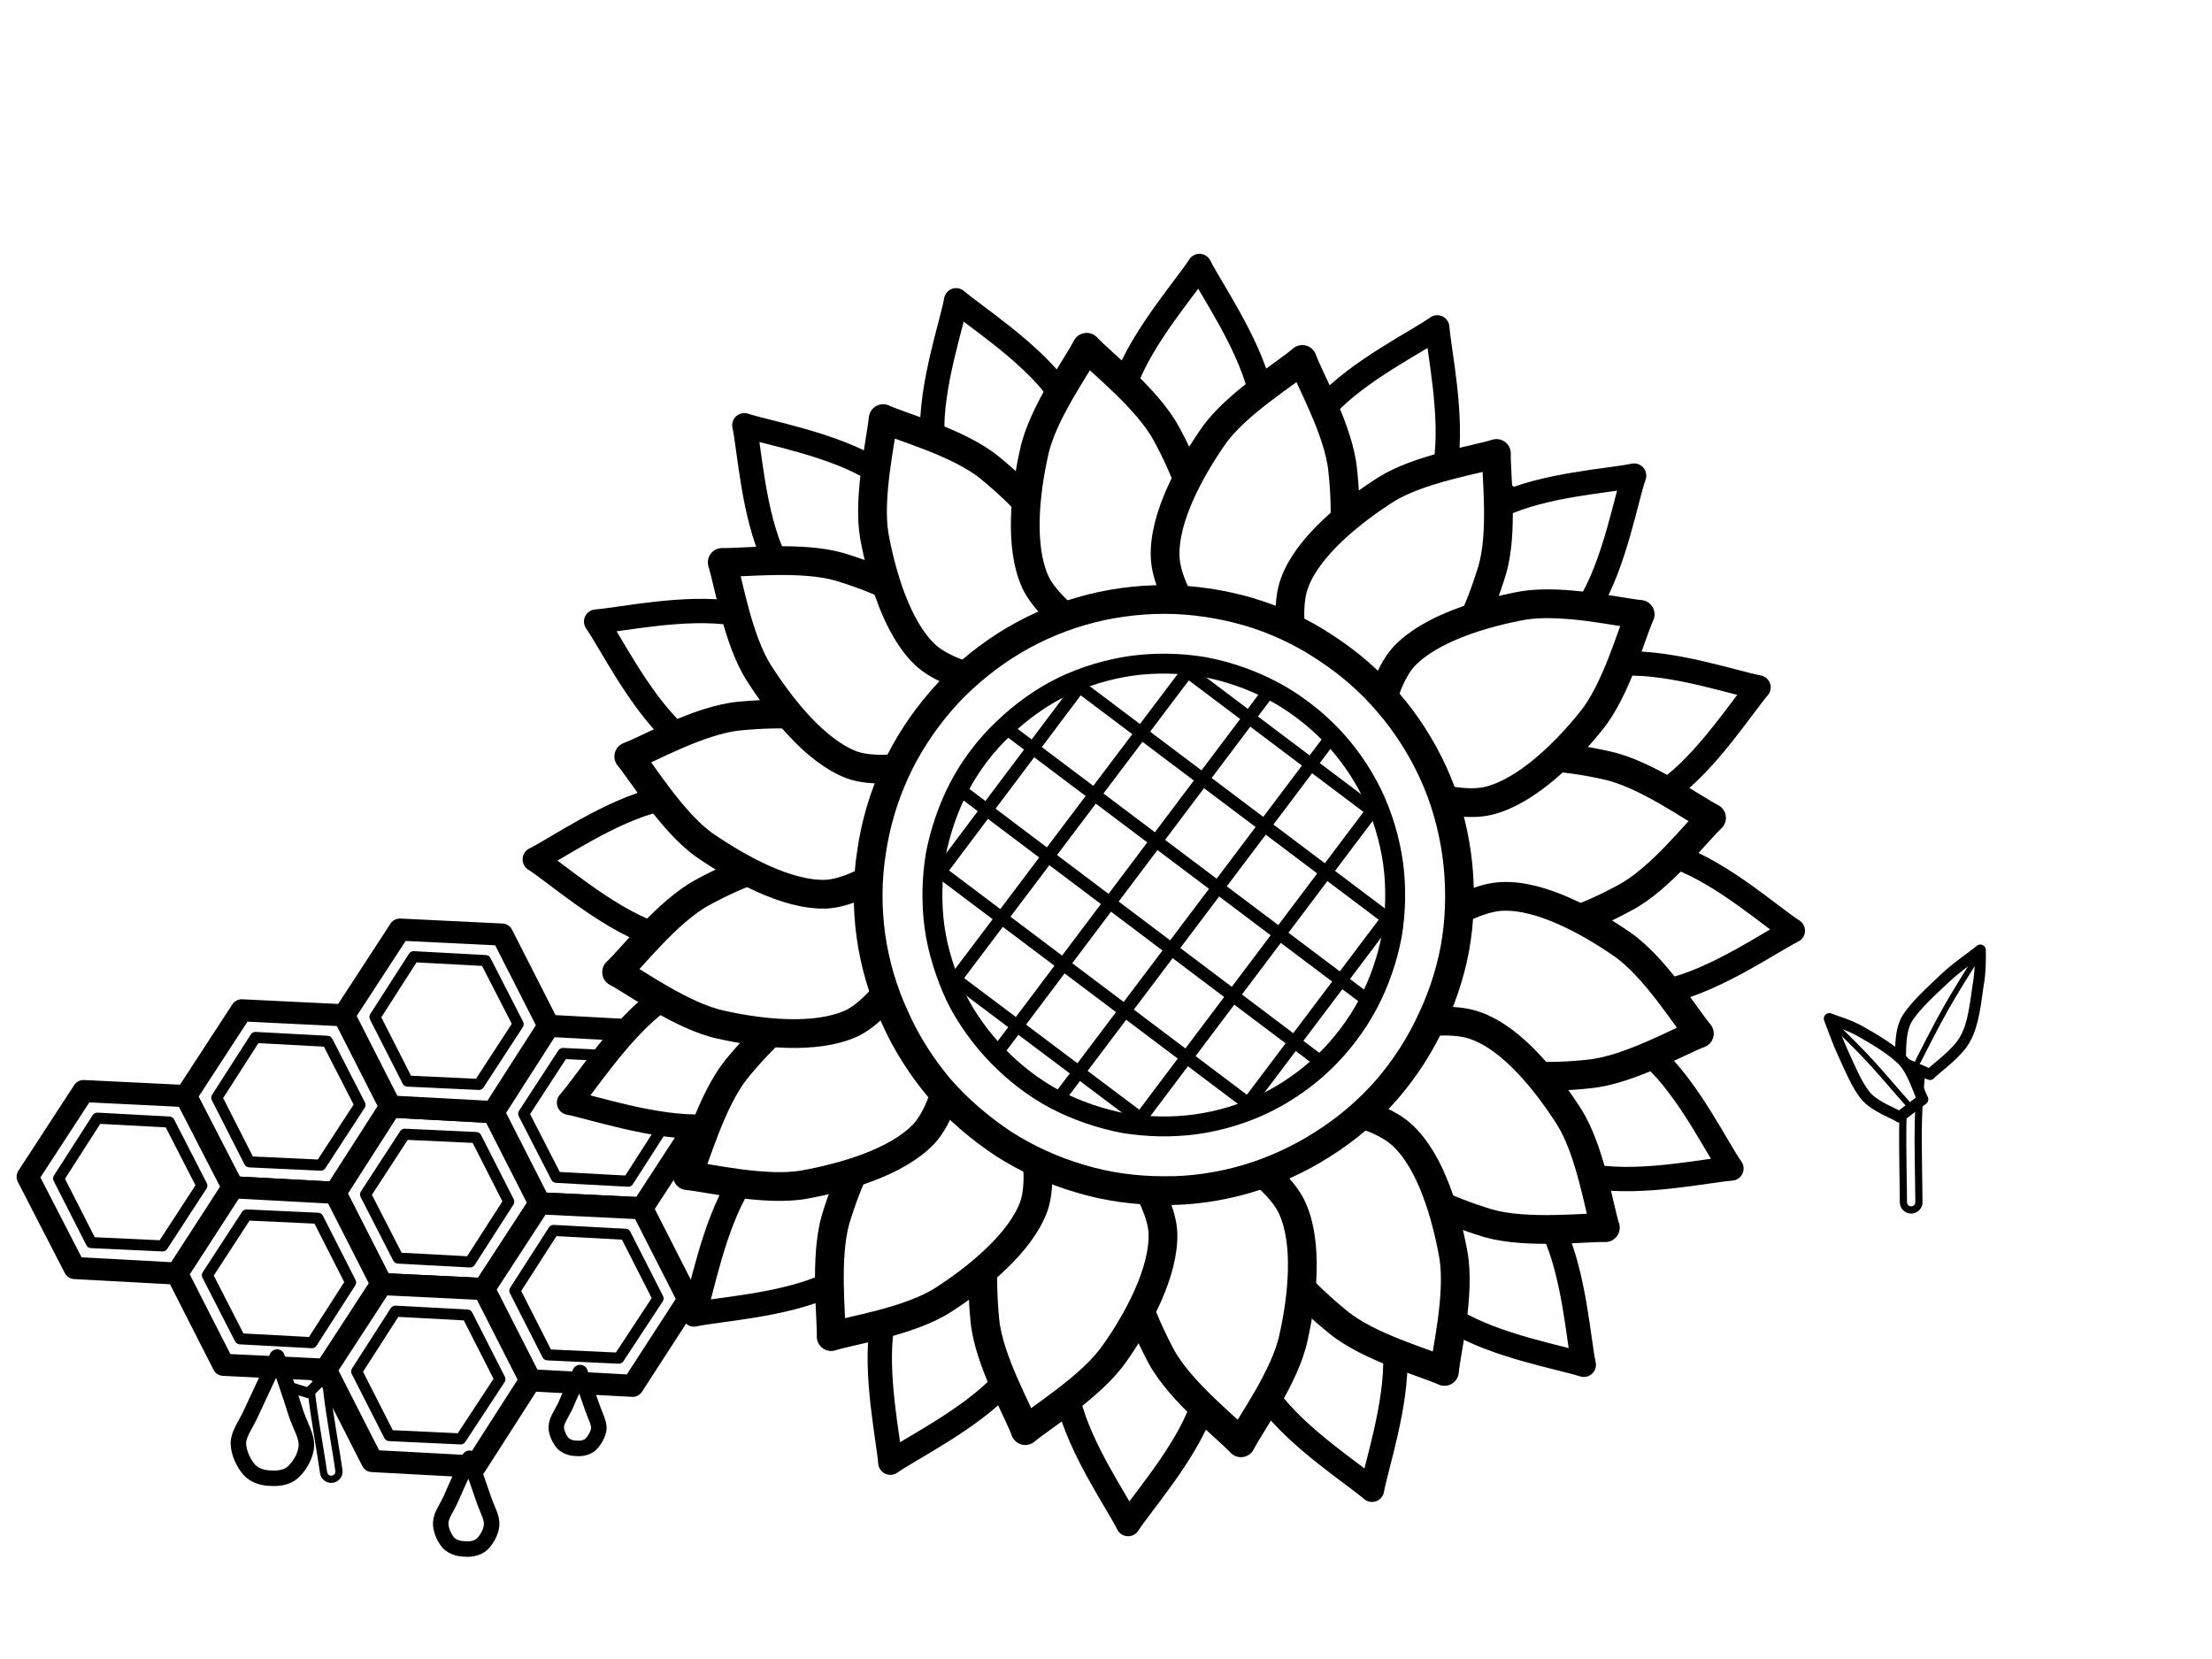
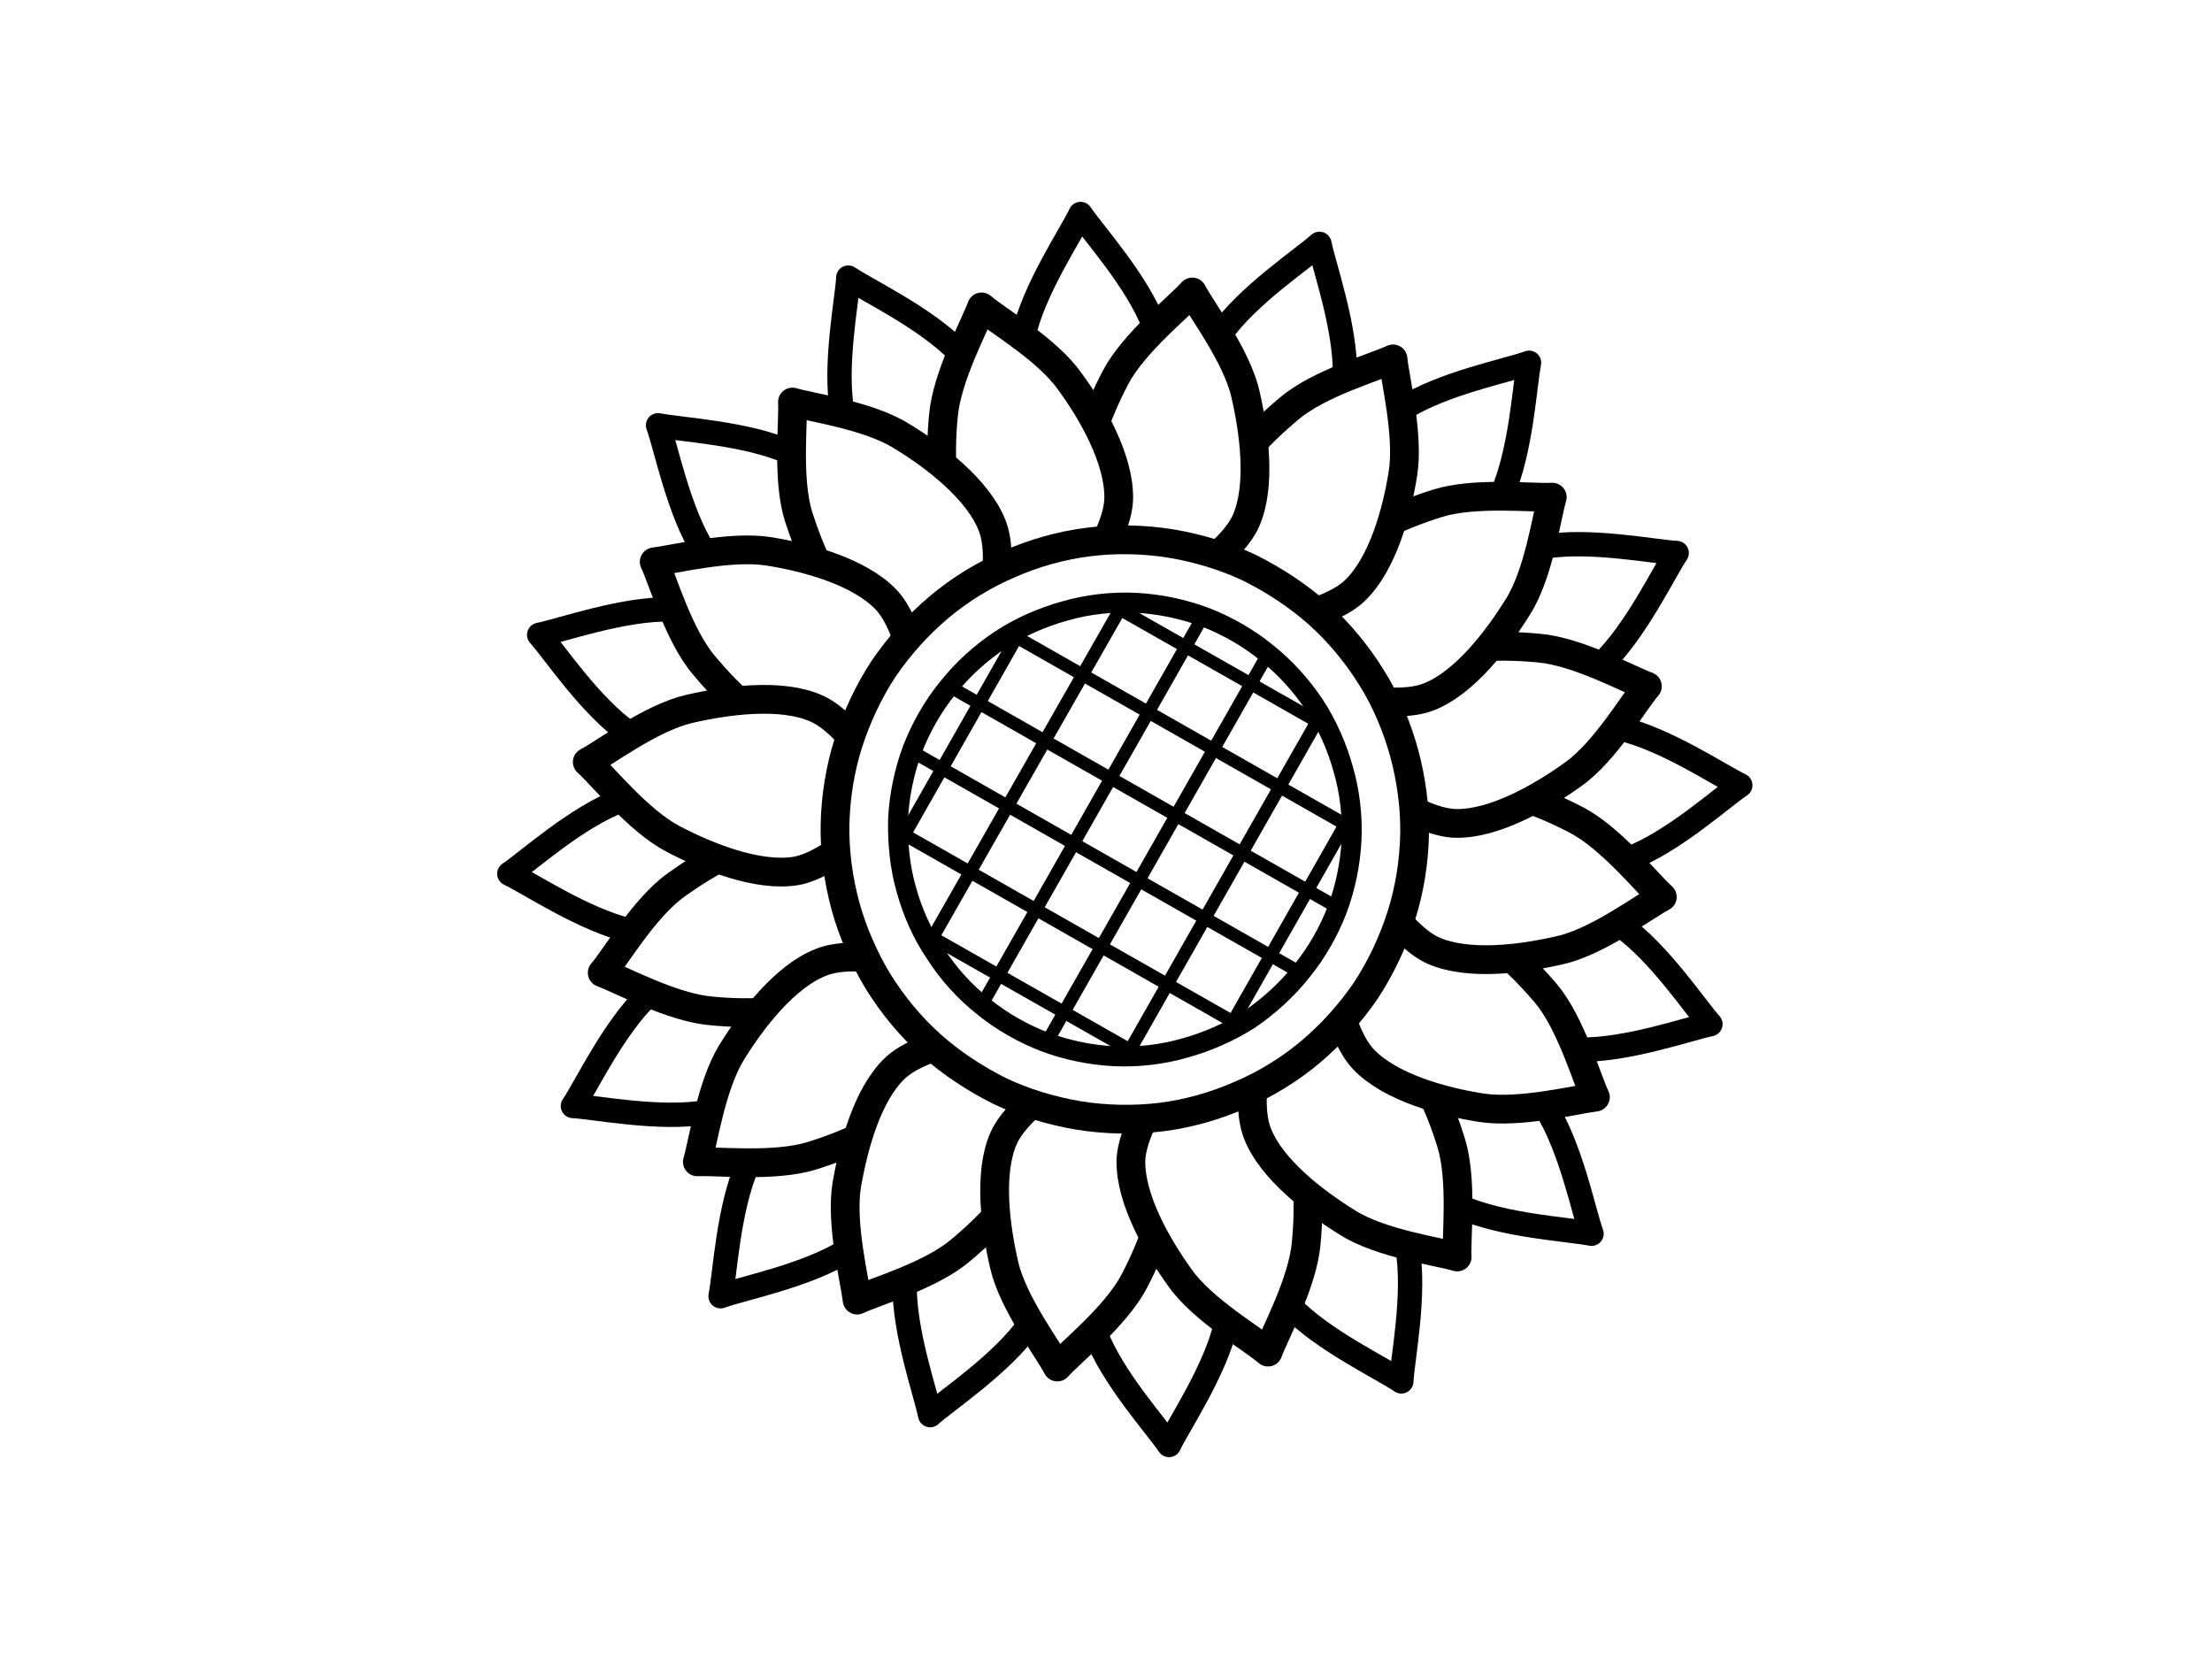
<svg xmlns="http://www.w3.org/2000/svg" viewBox="0 0 400 300" width="400" height="300">
  <rect width="400" height="300" fill="#fff" />
  <g fill="#fff" stroke="#000" stroke-linejoin="round" stroke-linecap="round">
-     <path d="M59.9 266.1C59.6 263.8 58.3 256.6 57.8 252.4C57.3 248.3 57.1 242.9 56.9 241" fill="none" stroke-width="4.1" />
-     <path d="M59.9 266.1C59.6 263.8 58.3 256.6 57.8 252.4C57.3 248.3 57.1 242.9 56.9 241" fill="none" stroke="#fff" stroke-width="1.5" />
-     <path d="M59.8 244C60.7 242.8 64 239.7 65 237C66 234.3 65.8 230.3 65.8 227.8C65.9 225.2 65.4 222.7 65.3 221.7C64.4 222.6 61.8 225.1 60 227.4C58.2 229.7 55.4 232.9 54.5 235.4C53.6 238 54.5 241.4 54.5 242.6C55.4 242.8 59 243.7 59.8 244Z" stroke-width="1.9" />
-     <path d="M57.5 242.2C58.1 240.5 59.8 235.4 60.9 232.4C62.1 229.3 63.9 225.3 64.5 223.8" fill="none" stroke-width="1" />
-     <path d="M59.3 248.4C58.6 247.4 57 244.1 55 242.4C53 240.8 49.5 239.4 47.3 238.5C45 237.6 42.4 237.3 41.4 237.1C42 238 43.3 240.6 44.7 242.6C46 244.7 47.8 247.8 49.7 249.3C51.5 250.9 54.8 251.5 55.8 251.9C56.4 251.3 58.7 249 59.3 248.4Z" stroke-width="1.9" />
-     <path d="M56.8 249.4C55.6 248.4 52 245.3 49.7 243.4C47.4 241.6 44.1 239.2 43 238.4" fill="none" stroke-width="1" />
-     <path d="M162.1 181.7C164.7 183 175 186.5 178 189.5C180.9 192.6 180.9 196.8 179.8 199.9C178.6 203 174.4 207 171.3 207.9C168.2 208.9 163 208.8 161 205.6C159.1 202.3 159.9 191.3 159.6 188.4C160 187.3 161.7 182.8 162.1 181.7Z" stroke-width="2.4" />
-     <path d="M173.6 197.7C173.4 198.4 172.8 199.1 172.2 199.6C171.5 200 170.7 200.4 169.8 200.5C169 200.6 168 200.5 167.2 200.2C166.3 199.9 165.5 199.3 164.9 198.7C164.3 198.1 163.9 197.2 163.7 196.5C163.5 195.7 163.5 194.8 163.8 194.1C164.1 193.4 164.6 192.7 165.2 192.2C165.9 191.7 166.8 191.4 167.6 191.3C168.5 191.2 169.5 191.3 170.3 191.6C171.1 191.9 171.9 192.4 172.5 193C173.1 193.7 173.6 194.5 173.7 195.3C173.9 196 173.9 196.9 173.6 197.7Z" stroke-width="1.5" />
-     <path d="M163 177.1C165.1 174.6 170.7 164.9 175.4 162.2C180.1 159.5 187.3 159.8 191.1 161C195 162.1 198.7 165.8 198.6 169.2C198.5 172.7 196.5 179.6 190.6 181.6C184.6 183.6 167.5 181.3 162.9 181.3C162.9 180.6 163 177.8 163 177.1Z" stroke-width="2.4" />
-     <path d="M167.2 177.2C168.5 175.7 172.3 169.4 175.5 167.8C178.6 166.1 183.7 166.4 186 167.4C188.3 168.5 189.9 172.1 189.1 174.1C188.4 176.2 185.2 179.2 181.5 179.7C177.9 180.2 169.6 177.7 167.2 177.2Z" stroke-width="1.5" />
-     <path d="M195.5 170.9C195.4 171.3 195 171.8 194.7 172C194.3 172.3 193.7 172.4 193.3 172.4C192.8 172.4 192.3 172.2 192 171.9C191.6 171.6 191.3 171.2 191.2 170.8C191.1 170.3 191.1 169.8 191.2 169.3C191.4 168.9 191.7 168.5 192.1 168.2C192.5 168 193 167.8 193.5 167.8C193.9 167.9 194.4 168 194.8 168.3C195.1 168.6 195.4 169.1 195.6 169.5C195.7 169.9 195.7 170.5 195.5 170.9Z" stroke-width="1.3" />
-     <path d="M166.4 165.9C167.4 164.8 170.4 161.1 172.2 159.6C174 158.2 176.4 157.7 177.2 157.3" fill="none" stroke-width="4.2" />
-     <path d="M166.4 165.9C167.4 164.8 170.4 161.1 172.2 159.6C174 158.2 176.4 157.7 177.2 157.3" fill="none" stroke="#fff" stroke-width="1.5" />
-     <circle cx="177.2" cy="157.3" r="1.6" fill="#000" stroke="none" />
-     <path d="M158.4 180.3C155.5 179.6 145.4 175.7 141.2 176.1C137 176.6 134.3 179.9 133.1 182.9C132 186 132.7 191.8 134.5 194.5C136.3 197.3 140.3 200.6 143.8 199.3C147.4 198.1 153.9 189.1 155.9 187.1C156.4 185.9 158 181.4 158.4 180.3Z" stroke-width="2.4" />
-     <path d="M139.3 185.2C139 185.9 139 186.8 139.2 187.5C139.3 188.3 139.8 189.1 140.4 189.8C141 190.4 141.8 190.9 142.6 191.2C143.4 191.5 144.4 191.7 145.3 191.6C146.1 191.5 147 191.1 147.7 190.6C148.3 190.2 148.8 189.4 149.1 188.7C149.4 188 149.4 187.1 149.2 186.3C149 185.6 148.6 184.7 148 184.1C147.4 183.5 146.6 182.9 145.7 182.6C144.9 182.3 143.9 182.2 143.1 182.3C142.2 182.4 141.3 182.8 140.7 183.2C140.1 183.7 139.5 184.4 139.3 185.2Z" stroke-width="1.5" />
-     <path d="M160.6 176.2C160.6 173 162.6 161.9 160.7 156.8C158.8 151.8 153.2 147.4 149.4 145.8C145.7 144.2 140.6 144.7 138.5 147.3C136.3 150 133.4 156.6 136.6 162C139.9 167.3 154.4 176.6 158 179.5C158.4 178.9 160.2 176.8 160.6 176.2Z" stroke-width="2.4" />
-     <path d="M157.3 173.7C157.3 171.6 158.4 164.3 157.1 161.1C155.7 157.8 151.6 154.7 149.2 154C146.8 153.4 143.3 155.1 142.5 157.2C141.8 159.2 142.3 163.6 144.8 166.3C147.2 169.1 155.2 172.4 157.3 173.7Z" stroke-width="1.5" />
-     <path d="M139.7 150.6C139.6 151 139.5 151.6 139.7 152C139.8 152.4 140.1 152.9 140.5 153.2C140.8 153.4 141.3 153.6 141.8 153.6C142.2 153.7 142.8 153.5 143.1 153.3C143.5 153 143.9 152.6 144 152.1C144.2 151.7 144.2 151.2 144.1 150.7C143.9 150.3 143.6 149.8 143.3 149.6C142.9 149.3 142.4 149.1 141.9 149.1C141.5 149.1 141 149.2 140.6 149.5C140.2 149.7 139.9 150.2 139.7 150.6Z" stroke-width="1.3" />
-     <path d="M165.2 165.4C165.2 164 165.3 159.2 164.8 156.9C164.4 154.7 162.9 152.8 162.5 151.9" fill="none" stroke-width="4.2" />
-     <path d="M165.2 165.4C165.2 164 165.3 159.2 164.8 156.9C164.4 154.7 162.9 152.8 162.5 151.9" fill="none" stroke="#fff" stroke-width="1.5" />
-     <circle cx="162.5" cy="151.9" r="1.6" fill="#000" stroke="none" />
-     <path d="M157.4 182C156.5 184.5 155.6 187.3 155 189.5C154.4 191.7 154 193.8 153.9 195.2C153.7 196.5 153.9 197.4 154.2 197.5C154.6 197.7 155.3 197.1 156 196C156.8 194.8 157.8 192.9 158.8 190.9C159.7 188.8 160.8 186.1 161.7 183.6C162.6 181.1 163.5 178.3 164.1 176.1C164.7 173.9 165.2 171.8 165.3 170.5C165.4 169.1 165.3 168.2 164.9 168.1C164.6 168 163.9 168.6 163.1 169.7C162.4 170.8 161.3 172.7 160.4 174.8C159.4 176.8 158.3 179.6 157.4 182Z" stroke-width="2.4" />
-     <path d="M162.9 166C162.8 166.5 162.7 167.1 162.9 167.6C163 168.1 163.4 168.6 163.8 168.9C164.2 169.2 164.8 169.5 165.3 169.5C165.8 169.5 166.4 169.3 166.8 169C167.3 168.8 167.7 168.2 167.8 167.8C168 167.3 168 166.6 167.9 166.2C167.8 165.7 167.4 165.1 167 164.8C166.6 164.5 166 164.3 165.5 164.3C165 164.2 164.3 164.4 163.9 164.7C163.5 165 163.1 165.5 162.9 166Z" stroke-width="1.9" />
-     <path d="M266.9 107.8C267.9 106.3 270.5 100.2 273 98.7C275.4 97.2 279.2 97.8 281.6 98.9C284 99.9 287 102.8 287.4 105C287.7 107.3 285.4 110.9 283.4 112.5C281.4 114.1 277.9 115.7 275.1 114.9C272.4 114.1 268.2 109 266.9 107.8Z" stroke-width="2" />
-     <path d="M265.5 110.3C267.3 110.8 273.8 111.4 276 113.3C278.2 115.1 278.8 118.9 278.5 121.5C278.3 124.1 276.5 127.9 274.4 128.9C272.4 129.9 268.3 128.9 266.1 127.4C263.9 126 261.4 123.2 261.3 120.3C261.2 117.4 264.8 111.9 265.5 110.3Z" stroke-width="2" />
-     <path d="M262.7 109.7C262.8 111.6 264.2 118 263.1 120.7C262 123.3 258.6 125 256 125.6C253.5 126.1 249.3 125.7 247.8 124C246.2 122.3 245.9 118.2 246.6 115.6C247.3 113.1 249.2 109.8 251.9 108.8C254.6 107.8 260.9 109.6 262.7 109.7Z" stroke-width="2" />
-     <path d="M262.4 106.9C260.7 107.6 255 110.9 252.1 110.7C249.3 110.4 246.5 107.7 245.2 105.5C243.9 103.2 243.1 99.1 244.2 97.1C245.3 95.1 249.1 93.5 251.8 93.4C254.4 93.3 258.1 94.1 259.9 96.3C261.7 98.6 261.9 105.2 262.4 106.9Z" stroke-width="2" />
-     <path d="M264.9 105.7C263.8 104.3 258.8 99.9 258.2 97.1C257.5 94.3 259.3 90.9 261 89C262.8 87 266.4 85 268.6 85.4C270.9 85.8 273.6 89 274.5 91.5C275.4 93.9 275.9 97.7 274.3 100.1C272.7 102.5 266.5 104.8 264.9 105.7Z" stroke-width="2" />
-     <path d="M270.7 107.3C270.8 108.3 270.7 109.5 270.3 110.5C269.9 111.4 269.1 112.4 268.3 113C267.5 113.7 266.3 114.1 265.3 114.3C264.3 114.4 263.1 114.3 262.1 113.9C261.1 113.5 260.2 112.7 259.5 111.9C258.9 111.1 258.4 109.9 258.3 108.9C258.1 107.9 258.3 106.7 258.7 105.7C259.1 104.7 259.8 103.8 260.7 103.1C261.5 102.5 262.6 102 263.7 101.9C264.7 101.8 265.9 101.9 266.9 102.3C267.8 102.7 268.8 103.5 269.4 104.3C270.1 105.1 270.5 106.2 270.7 107.3Z" stroke-width="2.2" />
-     <path d="M345.6 217.4C345.6 215 345.4 207.3 345.5 202.8C345.6 198.4 346.2 192.7 346.4 190.7" fill="none" stroke-width="4.1" />
-     <path d="M345.6 217.4C345.6 215 345.4 207.3 345.5 202.8C345.6 198.4 346.2 192.7 346.4 190.7" fill="none" stroke="#fff" stroke-width="1.5" />
-     <path d="M349 194.3C350 193.2 354 190.5 355.4 187.8C356.9 185.2 357.3 180.9 357.7 178.2C358.2 175.6 358.1 172.9 358.1 171.8C357.1 172.7 353.9 174.8 351.7 176.9C349.4 179.1 346.1 182 344.7 184.5C343.4 187 343.8 190.7 343.6 192C344.5 192.3 348.1 193.9 349 194.3Z" stroke-width="2" />
-     <path d="M346.8 192C347.6 190.4 350.2 185.3 351.9 182.3C353.6 179.3 356.1 175.3 357 173.9" fill="none" stroke-width="1" />
-     <path d="M347.7 198.8C347.1 197.7 346 193.9 344.2 191.9C342.3 189.9 338.9 187.9 336.6 186.6C334.4 185.3 331.7 184.6 330.8 184.2C331.2 185.2 332.2 188.1 333.3 190.5C334.4 192.8 335.8 196.4 337.5 198.3C339.2 200.2 342.5 201.3 343.5 202C344.2 201.4 347 199.3 347.7 198.8Z" stroke-width="2" />
-     <path d="M344.9 199.5C343.8 198.3 340.5 194.4 338.4 192.1C336.3 189.8 333.3 186.9 332.2 185.8" fill="none" stroke-width="1" />
-     <path d="M60.6 215.7L69 232.2L87.5 233.1L97.6 217.6L89.2 201.1L70.6 200.1Z" stroke-width="4" />
-     <path d="M66.1 216L72 227.5L85 228.2L92 217.3L86.1 205.7L73.2 205.1Z" stroke-width="2" />
-     <path d="M33.6 198.2L42.1 214.7L60.6 215.7L70.6 200.1L62.2 183.6L43.7 182.7Z" stroke-width="4" />
-     <path d="M39.2 198.5L45.1 210.1L58 210.7L65.1 199.8L59.2 188.3L46.2 187.6Z" stroke-width="2" />
-     <path d="M32 230.3L40.4 246.8L58.9 247.7L69 232.2L60.6 215.7L42.1 214.7Z" stroke-width="4" />
-     <path d="M37.5 230.6L43.4 242.1L56.4 242.8L63.4 231.9L57.5 220.3L44.6 219.7Z" stroke-width="2" />
-     <path d="M89.2 201.1L97.6 217.6L116.1 218.5L126.2 203L117.7 186.5L99.2 185.5Z" stroke-width="4" />
-     <path d="M94.7 201.4L100.6 212.9L113.6 213.6L120.6 202.7L114.7 191.1L101.8 190.5Z" stroke-width="2" />
-     <path d="M87.5 233.1L95.9 249.6L114.4 250.6L124.5 235L116.1 218.5L97.6 217.6Z" stroke-width="4" />
-     <path d="M93.1 233.4L99 245L111.9 245.6L119 234.8L113.1 223.2L100.1 222.5Z" stroke-width="2" />
-     <path d="M62.2 183.6L70.6 200.1L89.2 201.1L99.2 185.5L90.8 169L72.3 168.1Z" stroke-width="4" />
-     <path d="M67.8 183.9L73.7 195.5L86.6 196.1L93.7 185.2L87.8 173.7L74.8 173Z" stroke-width="2" />
-     <path d="M58.9 247.7L67.3 264.2L85.9 265.2L95.9 249.6L87.5 233.1L69 232.2Z" stroke-width="4" />
-     <path d="M64.5 248L70.4 259.6L83.3 260.2L90.4 249.4L84.5 237.8L71.5 237.1Z" stroke-width="2" />
-     <path d="M5 212.8L13.5 229.3L32 230.3L42.1 214.7L33.6 198.2L15.1 197.3Z" stroke-width="4" />
-     <path d="M10.6 213.1L16.5 224.7L29.4 225.3L36.5 214.4L30.6 202.9L17.6 202.2Z" stroke-width="2" />
-     <path d="M84.9 263.7C84.3 264.9 82.4 269 81.6 270.9C80.7 272.9 79.8 273.9 79.7 275.3C79.6 276.6 80.4 278.2 81.1 279C81.9 279.8 83.1 280.1 84.1 280.1C85 280.2 86.3 280 87.1 279.3C87.9 278.6 88.8 277.1 88.9 275.8C89 274.4 88.2 273.2 87.5 271.2C86.8 269.2 85.3 264.9 84.9 263.7Z" stroke-width="2.8" />
-     <path d="M50.1 245.4C49.4 247 46.8 252.5 45.6 255.1C44.5 257.6 43.2 259.1 43.1 260.9C43.1 262.7 44.1 264.7 45.1 265.8C46.1 266.9 47.7 267.3 49 267.3C50.3 267.4 51.9 267.2 53 266.2C54.1 265.2 55.3 263.3 55.4 261.5C55.5 259.7 54.4 258.1 53.5 255.5C52.7 252.8 50.7 247.1 50.1 245.4Z" stroke-width="2.8" />
-     <path d="M104.9 248.2C104.5 249.2 102.9 252.6 102.2 254.3C101.4 255.9 100.7 256.8 100.6 257.9C100.5 259 101.2 260.3 101.8 261C102.4 261.6 103.4 261.9 104.2 261.9C105.1 262 106.1 261.8 106.8 261.2C107.4 260.6 108.2 259.4 108.3 258.3C108.3 257.2 107.7 256.2 107.1 254.5C106.5 252.8 105.3 249.3 104.9 248.2Z" stroke-width="2.8" />
-     <path d="M252.3 164.2C256 161.9 266.2 151.9 274.7 150.4C283.2 148.8 295.1 152 303.3 155C311.6 158 320.7 166.1 324.2 168.3C320.5 170.1 310.5 177.1 301.9 179.1C293.4 181.2 281.3 183 273 180.5C264.7 178 255.7 166.9 252.3 164.2Z" stroke-width="4.4" />
-     <path d="M248.2 180C252.5 179.3 265.8 174 274.2 175.8C282.7 177.6 292.4 185.1 298.9 191.1C305.4 197 310.7 208 313.1 211.3C309 211.6 297 214.2 288.4 212.8C279.7 211.5 267.8 208.5 261.1 203C254.4 197.6 250.3 183.9 248.2 180Z" stroke-width="4.4" />
-     <path d="M238.3 193.1C242.6 194.1 256.9 194.2 264 199.1C271.1 204.1 277.2 214.7 281 222.7C284.7 230.6 285.5 242.8 286.4 246.8C282.4 245.5 270.4 243.4 262.9 238.8C255.4 234.2 245.6 226.9 241.5 219.3C237.4 211.7 238.9 197.4 238.3 193.1Z" stroke-width="4.4" />
-     <path d="M224.3 201.4C227.8 203.9 241 209.5 245.7 216.8C250.4 224.1 251.9 236.2 252.3 245C252.7 253.8 248.8 265.4 248.1 269.4C245 266.7 234.7 260.1 229.5 253C224.4 245.9 218 235.4 217.1 226.8C216.3 218.2 223.1 205.6 224.3 201.4Z" stroke-width="4.4" />
-     <path d="M208.1 203.6C210.4 207.4 220.4 217.6 222 226.1C223.5 234.6 220.3 246.5 217.3 254.7C214.3 263 206.2 272.1 204 275.6C202.2 271.9 195.2 261.9 193.2 253.3C191.1 244.8 189.3 232.7 191.8 224.4C194.3 216.1 205.4 207.1 208.1 203.6Z" stroke-width="4.4" />
-     <path d="M192.3 199.6C193 203.9 198.3 217.2 196.5 225.6C194.7 234.1 187.2 243.8 181.3 250.3C175.3 256.7 164.4 262.1 161 264.5C160.7 260.4 158.1 248.4 159.5 239.8C160.9 231.1 163.8 219.2 169.3 212.5C174.8 205.8 188.5 201.7 192.3 199.6Z" stroke-width="4.4" />
-     <path d="M179.2 189.7C178.2 194 178.1 208.3 173.2 215.4C168.2 222.5 157.6 228.6 149.7 232.4C141.7 236.1 129.5 236.8 125.5 237.7C126.8 233.8 129 221.8 133.6 214.3C138.1 206.8 145.4 197 153 192.9C160.7 188.8 174.9 190.3 179.2 189.7Z" stroke-width="4.4" />
-     <path d="M171 175.7C168.4 179.2 162.8 192.4 155.5 197.1C148.2 201.7 136.1 203.3 127.3 203.7C118.5 204.1 107 200.2 102.9 199.4C105.6 196.4 112.2 186 119.3 180.9C126.4 175.7 136.9 169.4 145.6 168.5C154.2 167.7 166.7 174.5 171 175.7Z" stroke-width="4.4" />
-     <path d="M168.7 159.5C164.9 161.8 154.7 171.8 146.2 173.4C137.7 174.9 125.9 171.7 117.6 168.7C109.4 165.7 100.2 157.6 96.7 155.4C100.4 153.6 110.4 146.6 119 144.6C127.5 142.5 139.7 140.7 147.9 143.2C156.2 145.7 165.2 156.8 168.7 159.5Z" stroke-width="4.4" />
-     <path d="M172.8 143.7C168.4 144.4 155.2 149.7 146.7 147.9C138.3 146.1 128.5 138.6 122.1 132.7C115.6 126.7 110.2 115.8 107.8 112.4C112 112.1 123.9 109.5 132.6 110.9C141.2 112.3 153.1 115.2 159.8 120.7C166.5 126.1 170.6 139.8 172.8 143.7Z" stroke-width="4.4" />
-     <path d="M182.6 130.6C178.3 129.6 164 129.5 156.9 124.6C149.8 119.6 143.7 109 140 101C136.2 93.1 135.5 80.9 134.6 76.9C138.5 78.2 150.5 80.3 158 84.9C165.5 89.5 175.4 96.8 179.5 104.4C183.6 112.1 182.1 126.3 182.6 130.6Z" stroke-width="4.4" />
-     <path d="M196.7 122.3C193.1 119.8 179.9 114.2 175.3 106.9C170.6 99.6 169 87.5 168.6 78.7C168.2 69.9 172.2 58.4 172.9 54.3C176 57 186.3 63.6 191.4 70.7C196.6 77.8 202.9 88.3 203.8 96.9C204.7 105.5 197.8 118.1 196.7 122.3Z" stroke-width="4.4" />
-     <path d="M212.8 120.1C210.5 116.3 200.5 106.1 199 97.6C197.4 89.1 200.6 77.3 203.6 69C206.6 60.8 214.7 51.6 216.9 48.1C218.7 51.8 225.7 61.8 227.8 70.4C229.8 78.9 231.6 91 229.1 99.3C226.7 107.6 215.5 116.6 212.8 120.1Z" stroke-width="4.4" />
-     <path d="M228.6 124.2C227.9 119.8 222.6 106.6 224.4 98.1C226.3 89.7 233.7 79.9 239.7 73.5C245.6 67 256.6 61.6 259.9 59.2C260.2 63.3 262.8 75.3 261.4 84C260.1 92.6 257.1 104.5 251.6 111.2C246.2 117.9 232.5 122 228.6 124.2Z" stroke-width="4.4" />
-     <path d="M241.7 134C242.7 129.7 242.8 115.4 247.8 108.3C252.7 101.2 263.3 95.1 271.3 91.4C279.2 87.6 291.4 86.9 295.5 86C294.1 89.9 292 101.9 287.4 109.4C282.8 116.9 275.5 126.8 267.9 130.9C260.3 134.9 246.1 133.5 241.7 134Z" stroke-width="4.4" />
-     <path d="M250 148C252.5 144.5 258.1 131.3 265.4 126.6C272.7 122 284.9 120.4 293.6 120C302.4 119.6 314 123.6 318 124.3C315.3 127.4 308.7 137.7 301.6 142.8C294.5 148 284 154.3 275.4 155.2C266.8 156.1 254.2 149.2 250 148Z" stroke-width="4.4" />
-     <path d="M251.9 156C254.4 153.1 260.6 141.6 267.1 138.6C273.5 135.7 283.5 136.8 290.5 138.4C297.6 139.9 306.3 146.3 309.5 147.9C306.9 150.3 300.3 158.9 293.9 162.3C287.5 165.8 278.3 169.6 271.3 168.6C264.3 167.5 255.1 158.1 251.9 156Z" stroke-width="5.2" />
-     <path d="M251 172.3C254.4 170.6 264.6 162.3 271.7 162.1C278.7 161.8 287.5 166.7 293.4 170.8C299.3 174.9 305 184.2 307.3 186.9C304 188.1 294.6 193.5 287.4 194.2C280.2 195 270.2 195 264.1 191.3C258 187.7 253.2 175.5 251 172.3Z" stroke-width="5.2" />
-     <path d="M243.9 187C247.7 186.8 260.3 183 266.9 185.5C273.6 187.9 279.8 195.8 283.7 201.9C287.6 208 289.2 218.7 290.3 222C286.8 221.9 276.1 223.2 269.1 221.2C262.2 219.1 252.9 215.3 248.7 209.6C244.5 203.9 244.7 190.8 243.9 187Z" stroke-width="5.2" />
-     <path d="M231.7 197.9C235.4 199.1 248.4 200.4 253.6 205.3C258.8 210.1 261.5 219.7 262.8 226.8C264.1 234 261.5 244.5 261.2 248C258 246.5 247.6 243.7 242 239.1C236.3 234.5 229.3 227.5 227.5 220.6C225.8 213.7 231 201.7 231.7 197.9Z" stroke-width="5.2" />
-     <path d="M216.3 203.3C219.2 205.8 230.8 212 233.7 218.5C236.6 224.9 235.5 234.8 233.9 241.9C232.4 249 226 257.7 224.4 260.9C222 258.3 213.4 251.6 210 245.3C206.6 238.9 202.7 229.7 203.8 222.7C204.8 215.7 214.2 206.5 216.3 203.3Z" stroke-width="5.2" />
-     <path d="M200 202.4C201.7 205.8 210 216 210.3 223C210.5 230.1 205.7 238.9 201.5 244.8C197.4 250.7 188.1 256.4 185.4 258.7C184.2 255.3 178.8 246 178.1 238.8C177.4 231.6 177.3 221.5 181 215.5C184.6 209.4 196.8 204.6 200 202.4Z" stroke-width="5.2" />
-     <path d="M185.3 195.3C185.5 199.1 189.3 211.7 186.9 218.3C184.4 224.9 176.6 231.2 170.5 235.1C164.4 239 153.7 240.6 150.3 241.7C150.4 238.2 149.1 227.5 151.1 220.5C153.2 213.6 157 204.3 162.7 200.1C168.4 195.9 181.5 196.1 185.3 195.3Z" stroke-width="5.2" />
-     <path d="M174.4 183.1C173.2 186.8 171.9 199.8 167.1 205C162.2 210.2 152.6 212.9 145.5 214.2C138.4 215.5 127.8 212.9 124.3 212.6C125.8 209.4 128.6 199 133.2 193.3C137.8 187.7 144.8 180.6 151.7 178.9C158.6 177.2 170.6 182.4 174.4 183.1Z" stroke-width="5.2" />
-     <path d="M169 167.7C166.5 170.6 160.3 182.1 153.9 185.1C147.4 188 137.5 186.9 130.4 185.3C123.3 183.8 114.6 177.4 111.5 175.8C114.1 173.4 120.7 164.8 127 161.4C133.4 157.9 142.6 154.1 149.6 155.2C156.6 156.2 165.8 165.6 169 167.7Z" stroke-width="5.2" />
-     <path d="M169.9 151.4C166.5 153.1 156.3 161.4 149.3 161.7C142.2 161.9 133.5 157 127.5 152.9C121.6 148.8 116 139.5 113.7 136.8C117 135.6 126.4 130.2 133.6 129.5C140.8 128.8 150.8 128.7 156.8 132.4C162.9 136 167.8 148.2 169.9 151.4Z" stroke-width="5.2" />
-     <path d="M177 136.7C173.2 136.9 160.6 140.7 154 138.3C147.4 135.8 141.2 127.9 137.3 121.8C133.4 115.8 131.7 105.1 130.6 101.7C134.1 101.8 144.9 100.5 151.8 102.5C158.7 104.6 168 108.4 172.2 114.1C176.4 119.8 176.2 132.9 177 136.7Z" stroke-width="5.2" />
-     <path d="M189.2 125.8C185.6 124.6 172.5 123.3 167.3 118.4C162.2 113.6 159.4 104 158.1 96.9C156.9 89.8 159.4 79.2 159.7 75.7C162.9 77.2 173.4 80 179 84.6C184.6 89.2 191.7 96.2 193.4 103.1C195.1 110 189.9 122 189.2 125.8Z" stroke-width="5.2" />
-     <path d="M204.6 120.4C201.7 117.9 190.2 111.7 187.2 105.2C184.3 98.8 185.4 88.9 187 81.8C188.5 74.7 194.9 66 196.5 62.8C198.9 65.4 207.5 72.1 210.9 78.4C214.4 84.8 218.2 94 217.2 101C216.1 108 206.7 117.2 204.6 120.4Z" stroke-width="5.2" />
-     <path d="M220.9 121.3C219.2 117.9 210.9 107.7 210.7 100.7C210.4 93.6 215.3 84.8 219.4 78.9C223.5 73 232.8 67.4 235.5 65C236.7 68.4 242.1 77.8 242.8 85C243.6 92.2 243.6 102.2 239.9 108.2C236.3 114.3 224.1 119.1 220.9 121.3Z" stroke-width="5.2" />
-     <path d="M235.6 128.4C235.4 124.6 231.6 112 234.1 105.4C236.5 98.8 244.4 92.5 250.5 88.6C256.6 84.7 267.3 83.1 270.6 82C270.5 85.5 271.9 96.3 269.8 103.2C267.7 110.1 263.9 119.4 258.2 123.6C252.5 127.8 239.4 127.6 235.6 128.4Z" stroke-width="5.2" />
-     <path d="M246.5 140.6C247.8 137 249.1 123.9 253.9 118.7C258.7 113.6 268.3 110.8 275.4 109.5C282.6 108.3 293.1 110.8 296.6 111.1C295.1 114.3 292.3 124.8 287.7 130.4C283.2 136 276.1 143.1 269.2 144.8C262.4 146.5 250.3 141.3 246.5 140.6Z" stroke-width="5.2" />
-     <path d="M263.4 154.4C264.1 159.4 264.1 164.7 263.4 169.6C262.7 174.6 261.1 179.7 259 184.2C256.9 188.8 254.1 193.2 250.8 197C247.5 200.8 243.5 204.2 239.2 206.9C235 209.6 230.2 211.8 225.4 213.2C220.6 214.6 215.3 215.4 210.3 215.3C205.3 215.3 200.1 214.6 195.2 213.1C190.4 211.7 185.6 209.5 181.4 206.8C177.2 204 173.2 200.6 169.9 196.8C166.7 193 163.8 188.5 161.8 183.9C159.7 179.4 158.2 174.3 157.5 169.3C156.8 164.3 156.8 159.1 157.6 154.1C158.3 149.1 159.8 144.1 161.9 139.5C164 134.9 166.9 130.5 170.2 126.7C173.5 122.9 177.5 119.5 181.7 116.8C185.9 114.1 190.7 111.9 195.6 110.5C200.4 109.1 205.6 108.4 210.6 108.4C215.6 108.4 220.9 109.2 225.7 110.6C230.5 112 235.3 114.2 239.5 117C243.7 119.7 247.7 123.1 251 127C254.3 130.8 257.1 135.2 259.2 139.8C261.3 144.4 262.7 149.4 263.4 154.4Z" stroke-width="5.2" />
-     <path d="M251.9 156C252.5 160.3 252.4 164.9 251.7 169.1C250.9 173.4 249.4 177.7 247.4 181.5C245.4 185.3 242.6 189 239.5 192C236.4 195 232.7 197.6 228.8 199.5C224.9 201.4 220.6 202.7 216.3 203.3C212 203.9 207.5 203.8 203.2 203.1C199 202.3 194.6 200.8 190.8 198.8C187 196.8 183.4 194 180.4 190.9C177.4 187.8 174.7 184.1 172.8 180.2C171 176.3 169.6 172 169 167.7C168.4 163.4 168.5 158.8 169.2 154.6C170 150.4 171.5 146 173.5 142.2C175.5 138.4 178.3 134.7 181.4 131.8C184.5 128.8 188.2 126.1 192.1 124.2C196 122.3 200.4 121 204.6 120.4C208.9 119.8 213.5 119.9 217.7 120.6C222 121.4 226.3 122.9 230.1 124.9C233.9 126.9 237.6 129.7 240.6 132.8C243.6 135.9 246.2 139.6 248.1 143.5C250 147.4 251.3 151.8 251.9 156Z" stroke-width="3.6" />
-     <path d="M213 120.1L249.9 147.9" fill="none" stroke-width="2.3" />
-     <path d="M194.1 123.3L252 166.9" fill="none" stroke-width="2.3" />
-     <path d="M181.7 131.5L247.6 181.1" fill="none" stroke-width="2.3" />
-     <path d="M173.3 142.6L239.2 192.3" fill="none" stroke-width="2.3" />
-     <path d="M168.9 156.8L226.8 200.4" fill="none" stroke-width="2.3" />
-     <path d="M171 175.8L208 203.6" fill="none" stroke-width="2.3" />
-     <path d="M168.7 159.4L196.5 122.4" fill="none" stroke-width="2.3" />
-     <path d="M171.9 178.2L215.6 120.3" fill="none" stroke-width="2.3" />
-     <path d="M180.1 190.6L229.7 124.7" fill="none" stroke-width="2.3" />
-     <path d="M191.2 199L240.9 133.1" fill="none" stroke-width="2.3" />
-     <path d="M205.4 203.4L249 145.5" fill="none" stroke-width="2.3" />
-     <path d="M224.4 201.3L252.2 164.4" fill="none" stroke-width="2.3" />
+     <path d="M166.7 168.4C162.5 167.7 149.4 162.7 141.2 164.6C132.9 166.5 123.5 174 117.2 179.9C111 185.8 105.9 196.6 103.6 200C107.6 200.2 119.4 202.6 127.8 201.1C136.3 199.6 148 196.5 154.4 191.1C160.9 185.6 164.7 172.2 166.7 168.4Z" stroke-width="4.4" />
+     <path d="M176.6 181C172.4 182.1 158.4 182.4 151.5 187.3C144.6 192.3 138.8 202.8 135.2 210.6C131.7 218.5 131.1 230.4 130.3 234.4C134.1 233 145.9 230.7 153.2 226.1C160.4 221.5 170 214.2 173.9 206.7C177.8 199.2 176.1 185.3 176.6 181Z" stroke-width="4.4" />
+     <path d="M190.5 188.9C187 191.5 174.2 197.1 169.7 204.3C165.3 211.5 163.9 223.5 163.6 232.1C163.4 240.7 167.4 251.9 168.2 255.9C171.2 253.2 181.2 246.6 186.1 239.6C191.1 232.5 197.1 222.1 197.8 213.7C198.6 205.2 191.7 193 190.5 188.9Z" stroke-width="4.4" />
+     <path d="M206.3 190.9C204.1 194.6 194.5 204.7 193.1 213.1C191.7 221.5 195 233 198.1 241.1C201.1 249.1 209.2 258 211.4 261.3C213.1 257.7 219.8 247.8 221.7 239.4C223.6 231 225.2 219 222.6 211C220.1 202.9 209.1 194.2 206.3 190.9Z" stroke-width="4.4" />
+     <path d="M221.8 186.7C221.1 190.9 216.1 204 218 212.2C219.9 220.5 227.4 229.9 233.3 236.2C239.2 242.4 250.1 247.5 253.4 249.8C253.6 245.8 256 234 254.5 225.6C253 217.1 250 205.5 244.5 199C239 192.5 225.6 188.7 221.8 186.7Z" stroke-width="4.4" />
+     <path d="M234.4 176.8C235.5 181 235.8 195 240.7 201.9C245.7 208.8 256.2 214.6 264 218.2C271.9 221.7 283.8 222.3 287.8 223.1C286.4 219.3 284.1 207.5 279.5 200.3C274.9 193 267.6 183.4 260.1 179.5C252.6 175.6 238.7 177.3 234.4 176.8Z" stroke-width="4.4" />
+     <path d="M242.3 162.9C244.9 166.4 250.6 179.2 257.7 183.7C264.9 188.1 276.9 189.5 285.5 189.8C294.1 190 305.4 186 309.3 185.2C306.6 182.2 300 172.2 293 167.3C285.9 162.4 275.5 156.3 267.1 155.6C258.7 154.8 246.4 161.7 242.3 162.9Z" stroke-width="4.4" />
+     <path d="M244.3 147.1C248 149.3 258.1 158.9 266.5 160.3C274.9 161.7 286.4 158.4 294.5 155.3C302.5 152.3 311.4 144.2 314.7 142C311.1 140.3 301.2 133.6 292.8 131.7C284.4 129.8 272.5 128.2 264.4 130.8C256.3 133.3 247.7 144.3 244.3 147.1Z" stroke-width="4.4" />
+     <path d="M240.1 131.6C244.3 132.3 257.4 137.3 265.6 135.4C273.9 133.5 283.3 126 289.6 120.1C295.8 114.2 300.9 103.4 303.2 100C299.2 99.8 287.4 97.4 279 98.9C270.5 100.4 258.9 103.5 252.4 108.9C245.9 114.4 242.1 127.8 240.1 131.6Z" stroke-width="4.4" />
+     <path d="M230.3 119C234.4 117.9 248.4 117.6 255.3 112.7C262.2 107.7 268 97.2 271.6 89.4C275.1 81.5 275.7 69.6 276.5 65.6C272.7 67 260.9 69.3 253.7 73.9C246.4 78.5 236.8 85.8 232.9 93.3C229 100.8 230.7 114.7 230.3 119Z" stroke-width="4.4" />
+     <path d="M216.3 111.1C219.8 108.5 232.6 102.9 237.1 95.7C241.6 88.5 242.9 76.5 243.2 67.9C243.4 59.3 239.4 48.1 238.6 44.1C235.6 46.8 225.6 53.4 220.7 60.4C215.8 67.5 209.7 77.9 209 86.3C208.3 94.8 215.1 107 216.3 111.1Z" stroke-width="4.4" />
+     <path d="M200.5 109.1C202.7 105.4 212.3 95.3 213.7 86.9C215.1 78.5 211.8 67 208.7 58.9C205.7 50.9 197.6 42 195.4 38.7C193.7 42.3 187 52.2 185.1 60.6C183.2 69 181.6 81 184.2 89C186.7 97.1 197.8 105.8 200.5 109.1Z" stroke-width="4.4" />
+     <path d="M185 113.3C185.7 109.1 190.7 96 188.8 87.8C186.9 79.5 179.4 70.1 173.5 63.8C167.6 57.6 156.8 52.5 153.4 50.2C153.2 54.2 150.8 66 152.3 74.4C153.8 82.9 156.9 94.5 162.3 101C167.8 107.5 181.3 111.3 185 113.3Z" stroke-width="4.4" />
+     <path d="M172.4 123.2C171.4 119 171 105 166.1 98.1C161.2 91.2 150.6 85.4 142.8 81.8C135 78.3 123 77.7 119 76.9C120.4 80.7 122.7 92.5 127.3 99.7C131.9 107 139.2 116.6 146.7 120.5C154.2 124.4 168.1 122.7 172.4 123.2Z" stroke-width="4.4" />
+     <path d="M164.5 137.1C161.9 133.6 156.3 120.8 149.1 116.3C141.9 111.9 129.9 110.5 121.3 110.2C112.7 110 101.5 114 97.5 114.8C100.2 117.8 106.8 127.8 113.9 132.7C120.9 137.6 131.3 143.7 139.7 144.4C148.2 145.2 160.4 138.3 164.5 137.1Z" stroke-width="4.4" />
+     <path d="M162.5 152.9C158.8 150.7 148.7 141.1 140.3 139.7C132 138.3 120.4 141.6 112.4 144.7C104.3 147.7 95.4 155.8 92.1 158C95.7 159.7 105.7 166.4 114 168.3C122.4 170.2 134.4 171.8 142.4 169.2C150.5 166.7 159.2 155.7 162.5 152.9Z" stroke-width="4.4" />
+     <path d="M163.9 160.9C160.5 159.2 150.4 151.2 143.5 151.1C136.5 151 128 155.9 122.3 160C116.5 164.1 111.2 173.3 108.9 175.9C112.2 177.1 121.5 182.2 128.6 182.8C135.6 183.5 145.4 183.3 151.3 179.7C157.2 176 161.8 164 163.9 160.9Z" stroke-width="5.2" />
+     <path d="M171 175.2C167.3 175 154.9 171.4 148.5 174C142 176.5 136 184.3 132.3 190.3C128.6 196.3 127.1 206.8 126.1 210.1C129.5 209.9 140.1 211.1 146.8 209C153.6 206.9 162.6 203 166.6 197.3C170.7 191.7 170.3 178.9 171 175.2Z" stroke-width="5.2" />
+     <path d="M183.1 185.6C179.6 186.9 166.8 188.4 161.8 193.2C156.8 198 154.3 207.4 153.1 214.4C152 221.4 154.6 231.7 155 235.1C158.1 233.6 168.3 230.7 173.7 226.1C179.1 221.6 186 214.6 187.5 207.8C189.1 201.1 183.9 189.3 183.1 185.6Z" stroke-width="5.2" />
+     <path d="M198.3 190.7C195.5 193.2 184.3 199.5 181.5 205.8C178.7 212.1 180 221.9 181.6 228.8C183.2 235.7 189.6 244.1 191.2 247.2C193.5 244.6 201.8 238 205.1 231.7C208.4 225.4 212 216.3 210.9 209.5C209.7 202.6 200.4 193.8 198.3 190.7Z" stroke-width="5.2" />
+     <path d="M214.3 189.5C212.6 192.9 204.7 203 204.5 209.9C204.4 216.9 209.3 225.4 213.4 231.1C217.5 236.9 226.7 242.2 229.3 244.5C230.5 241.2 235.6 231.9 236.2 224.8C236.9 217.8 236.7 208 233.1 202.1C229.4 196.2 217.4 191.6 214.3 189.5Z" stroke-width="5.2" />
+     <path d="M228.6 182.4C228.4 186.1 224.8 198.5 227.4 205C229.9 211.4 237.7 217.4 243.7 221.1C249.7 224.9 260.2 226.3 263.5 227.3C263.3 223.9 264.5 213.3 262.4 206.6C260.3 199.8 256.4 190.8 250.7 186.8C245.1 182.7 232.3 183.1 228.6 182.4Z" stroke-width="5.2" />
+     <path d="M239 170.3C240.3 173.8 241.8 186.6 246.6 191.6C251.4 196.6 260.8 199.2 267.8 200.3C274.8 201.4 285.1 198.8 288.5 198.4C287 195.3 284.1 185.1 279.6 179.7C275 174.3 268 167.4 261.2 165.9C254.5 164.3 242.7 169.5 239 170.3Z" stroke-width="5.2" />
+     <path d="M244.1 155.1C246.6 157.9 252.9 169.1 259.2 171.9C265.6 174.7 275.3 173.4 282.2 171.8C289.1 170.2 297.5 163.8 300.6 162.2C298 159.9 291.4 151.6 285.1 148.3C278.8 145 269.7 141.4 262.9 142.5C256 143.7 247.2 153 244.1 155.1Z" stroke-width="5.2" />
+     <path d="M242.9 139.1C246.3 140.8 256.4 148.8 263.3 148.9C270.3 149 278.8 144.1 284.5 140C290.3 135.9 295.6 126.7 297.9 124.1C294.6 122.9 285.3 117.8 278.3 117.2C271.2 116.5 261.4 116.7 255.5 120.3C249.6 124 245 136 242.9 139.1Z" stroke-width="5.2" />
+     <path d="M235.8 124.8C239.5 125 251.9 128.6 258.4 126C264.8 123.5 270.8 115.7 274.5 109.7C278.3 103.7 279.7 93.2 280.7 89.9C277.3 90.1 266.7 88.9 260 91C253.2 93.1 244.2 97 240.2 102.7C236.2 108.3 236.5 121.1 235.8 124.8Z" stroke-width="5.2" />
+     <path d="M223.7 114.4C227.2 113.1 240 111.6 245 106.8C250 102 252.6 92.6 253.7 85.6C254.8 78.6 252.2 68.3 251.9 64.9C248.7 66.4 238.5 69.3 233.1 73.9C227.7 78.4 220.8 85.4 219.3 92.2C217.7 98.9 223 110.7 223.7 114.4Z" stroke-width="5.2" />
+     <path d="M208.5 109.3C211.3 106.8 222.5 100.5 225.3 94.2C228.1 87.9 226.8 78.1 225.2 71.2C223.6 64.3 217.2 55.9 215.6 52.8C213.3 55.4 205 62 201.7 68.3C198.4 74.6 194.8 83.7 195.9 90.5C197.1 97.4 206.4 106.2 208.5 109.3Z" stroke-width="5.2" />
+     <path d="M192.5 110.5C194.2 107.1 202.2 97 202.3 90.1C202.4 83.1 197.6 74.6 193.4 68.9C189.3 63.1 180.1 57.8 177.5 55.5C176.3 58.8 171.2 68.1 170.6 75.2C169.9 82.2 170.1 92 173.7 97.9C177.4 103.8 189.4 108.4 192.5 110.5Z" stroke-width="5.2" />
+     <path d="M178.2 117.6C178.4 113.9 182 101.5 179.4 95C176.9 88.6 169.2 82.6 163.1 78.9C157.1 75.1 146.6 73.7 143.3 72.7C143.5 76.1 142.3 86.7 144.4 93.4C146.6 100.2 150.4 109.2 156.1 113.2C161.7 117.3 174.5 116.9 178.2 117.6Z" stroke-width="5.2" />
+     <path d="M167.8 129.7C166.5 126.2 165 113.4 160.2 108.4C155.4 103.4 146 100.8 139 99.7C132 98.6 121.7 101.2 118.3 101.6C119.8 104.7 122.7 114.9 127.3 120.3C131.8 125.7 138.8 132.6 145.6 134.1C152.3 135.7 164.1 130.5 167.8 129.7Z" stroke-width="5.2" />
+     <path d="M162.7 144.9C160.2 142.1 154 130.9 147.6 128.1C141.3 125.3 131.5 126.6 124.6 128.2C117.7 129.8 109.3 136.2 106.2 137.8C108.8 140.1 115.4 148.4 121.7 151.7C128 155 137.1 158.6 143.9 157.5C150.8 156.3 159.6 147 162.7 144.9Z" stroke-width="5.2" />
+     <path d="M152.9 163.9C154.2 168.6 156.3 173.4 158.8 177.5C161.4 181.7 164.7 185.7 168.4 189C172.1 192.3 176.4 195.1 180.8 197.3C185.2 199.4 190.2 200.9 195 201.7C199.9 202.5 205.1 202.6 210 202C214.8 201.4 219.8 200 224.3 198C228.8 196.1 233.2 193.4 237 190.2C240.8 187 244.2 183.2 247 179.1C249.7 175 251.9 170.3 253.4 165.6C254.9 160.9 255.7 155.8 255.8 150.9C255.9 146 255.2 140.9 253.9 136.1C252.6 131.4 250.6 126.6 248 122.5C245.4 118.3 242.1 114.3 238.4 111C234.7 107.7 230.4 104.9 226 102.7C221.6 100.6 216.6 99.1 211.8 98.3C206.9 97.5 201.7 97.4 196.9 98C192 98.6 187 100 182.5 102C178 103.9 173.6 106.6 169.8 109.8C166 113 162.6 116.8 159.8 120.9C157.1 125 154.9 129.7 153.4 134.4C151.9 139.1 151.1 144.2 151 149.1C150.9 154 151.6 159.1 152.9 163.9Z" stroke-width="5.2" />
+     <path d="M163.9 160.9C165 164.9 166.8 169 169.2 172.5C171.5 176.1 174.5 179.4 177.8 182C181.1 184.7 185 186.9 188.9 188.4C192.9 189.9 197.3 190.8 201.5 191C205.7 191.2 210.2 190.7 214.3 189.5C218.3 188.4 222.4 186.6 226 184.3C229.5 181.9 232.8 178.9 235.4 175.6C238.1 172.3 240.3 168.4 241.8 164.5C243.3 160.5 244.2 156.1 244.4 151.9C244.6 147.7 244.1 143.2 242.9 139.1C241.8 135.1 240 131 237.7 127.5C235.3 123.9 232.3 120.6 229 118C225.7 115.3 221.8 113.1 217.9 111.6C213.9 110.1 209.5 109.2 205.3 109C201.1 108.8 196.6 109.3 192.5 110.5C188.5 111.6 184.4 113.4 180.9 115.7C177.3 118.1 174 121.1 171.4 124.4C168.7 127.7 166.5 131.6 165 135.5C163.5 139.5 162.6 143.9 162.4 148.1C162.3 152.3 162.7 156.8 163.9 160.9Z" stroke-width="3.6" />
+     <path d="M184.9 113.4L162.5 152.8" fill="none" stroke-width="2.3" />
+     <path d="M203.2 109L168 170.7" fill="none" stroke-width="2.3" />
+     <path d="M217.5 111.5L177.5 181.8" fill="none" stroke-width="2.3" />
+     <path d="M229.3 118.2L189.3 188.5" fill="none" stroke-width="2.3" />
+     <path d="M238.8 129.3L203.7 191" fill="none" stroke-width="2.3" />
+     <path d="M244.3 147.2L221.9 186.6" fill="none" stroke-width="2.3" />
+     <path d="M240 131.5L200.6 109.1" fill="none" stroke-width="2.3" />
+     <path d="M244.4 149.7L182.7 114.6" fill="none" stroke-width="2.3" />
+     <path d="M241.9 164.1L171.6 124.1" fill="none" stroke-width="2.3" />
+     <path d="M235.2 175.9L164.9 135.9" fill="none" stroke-width="2.3" />
+     <path d="M224.1 185.4L162.4 150.3" fill="none" stroke-width="2.3" />
+     <path d="M206.2 190.9L166.8 168.5" fill="none" stroke-width="2.3" />
  </g>
</svg>
